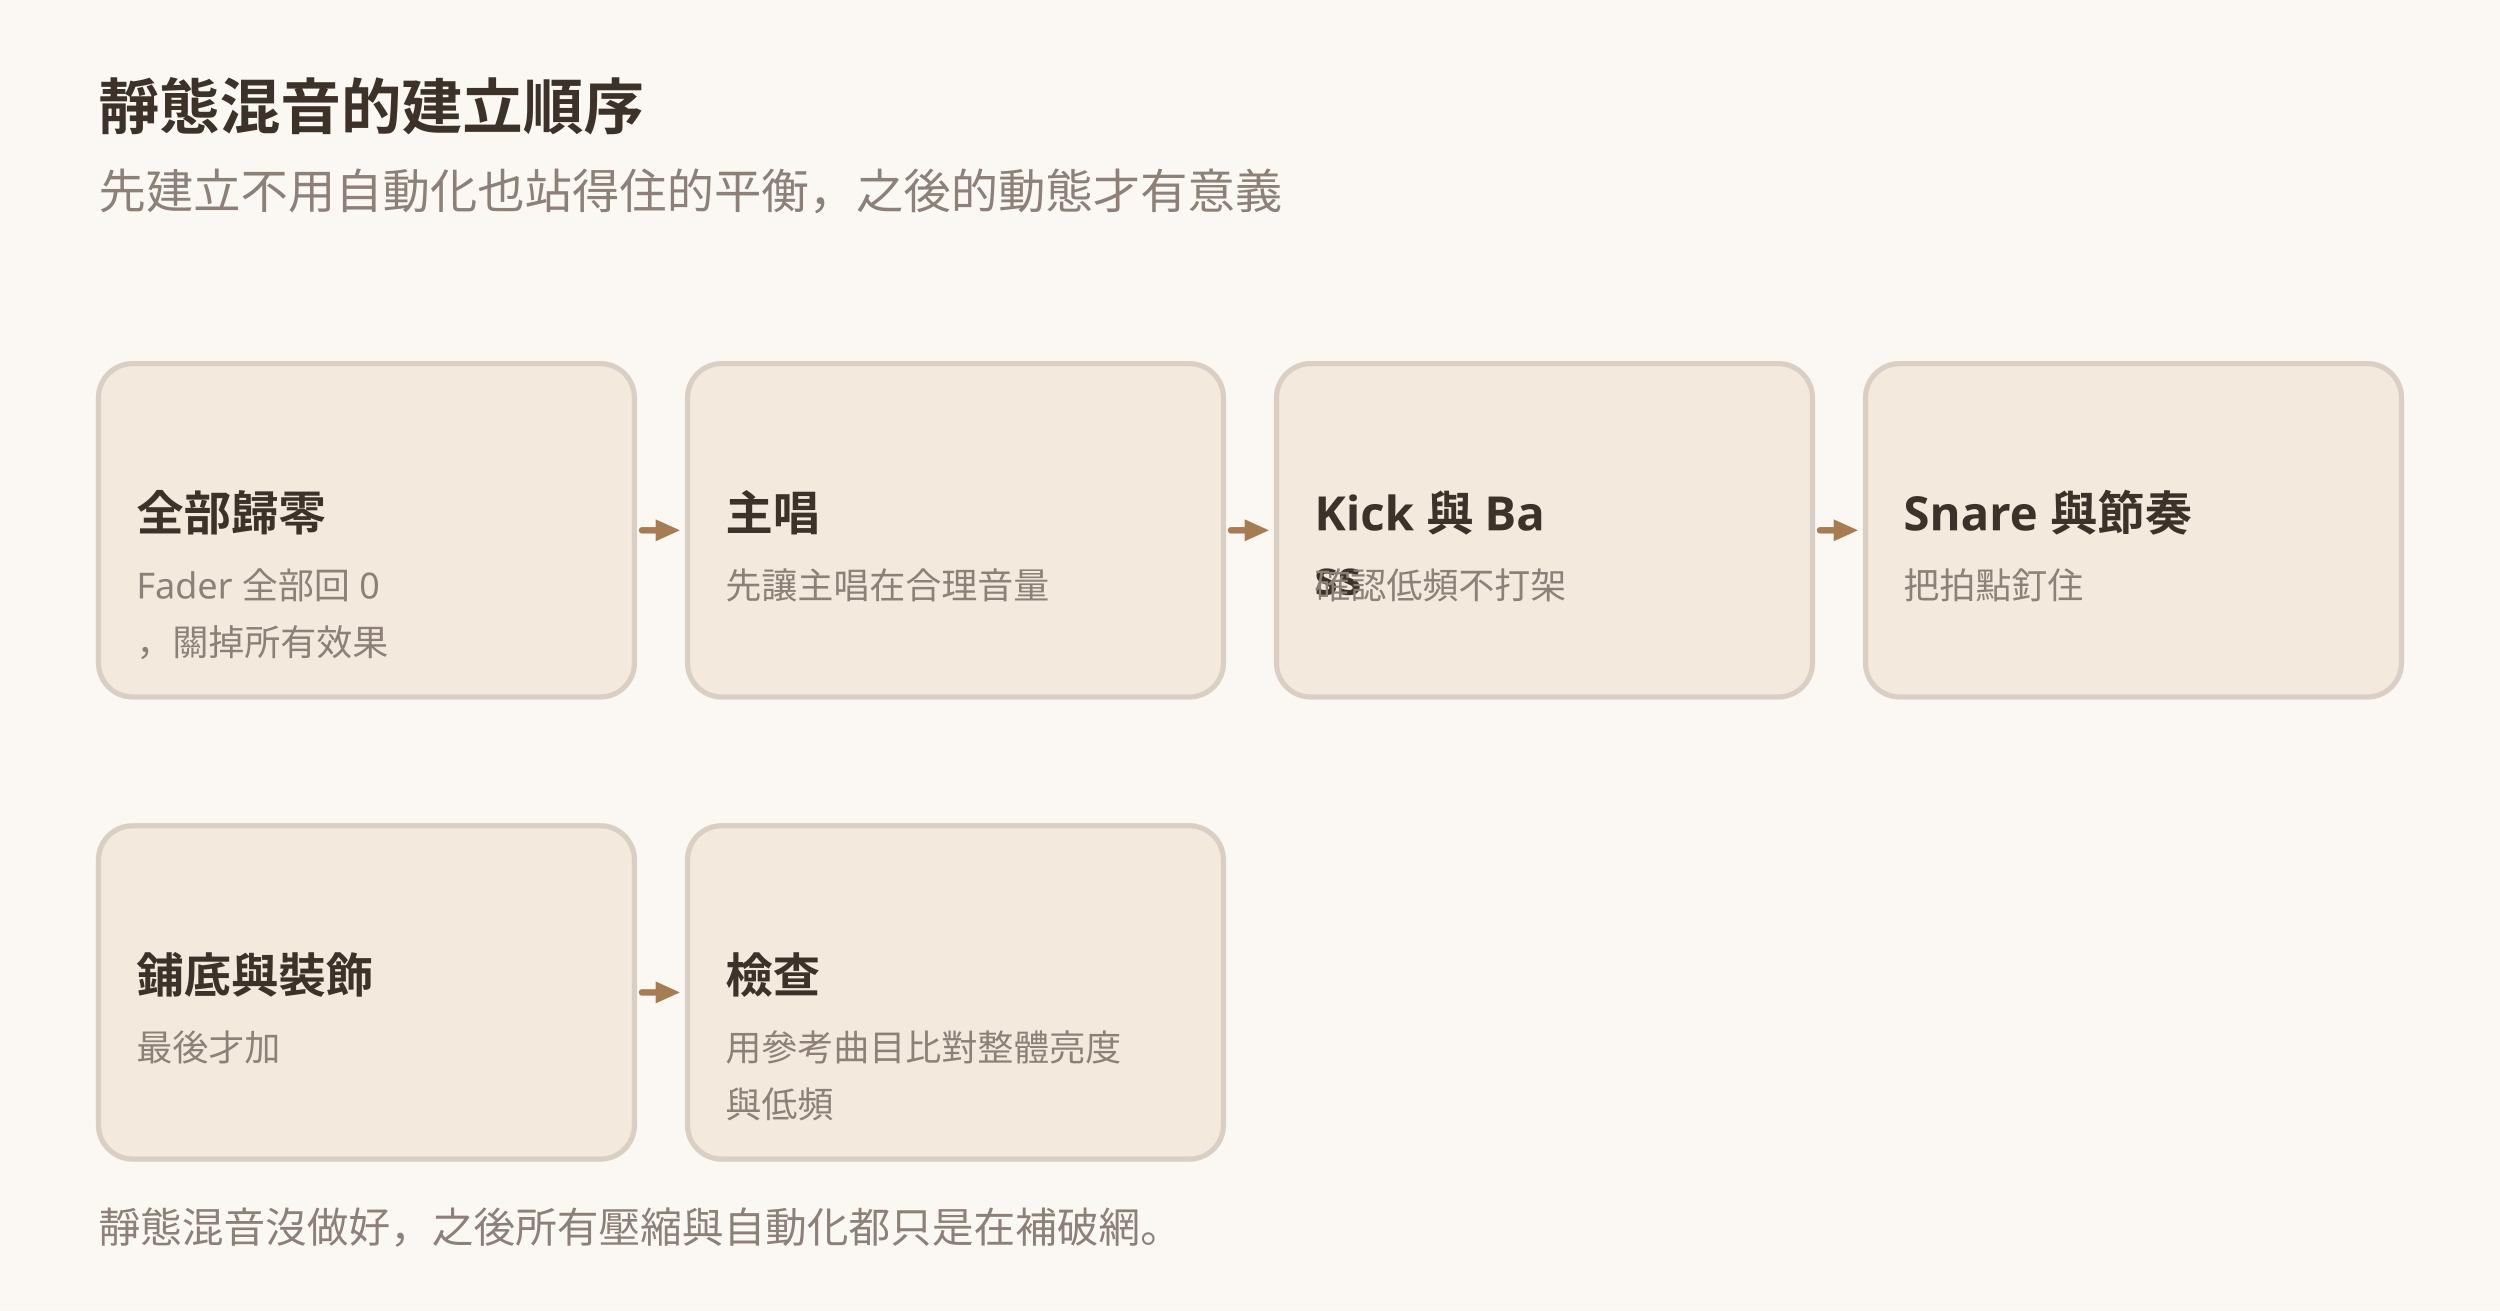
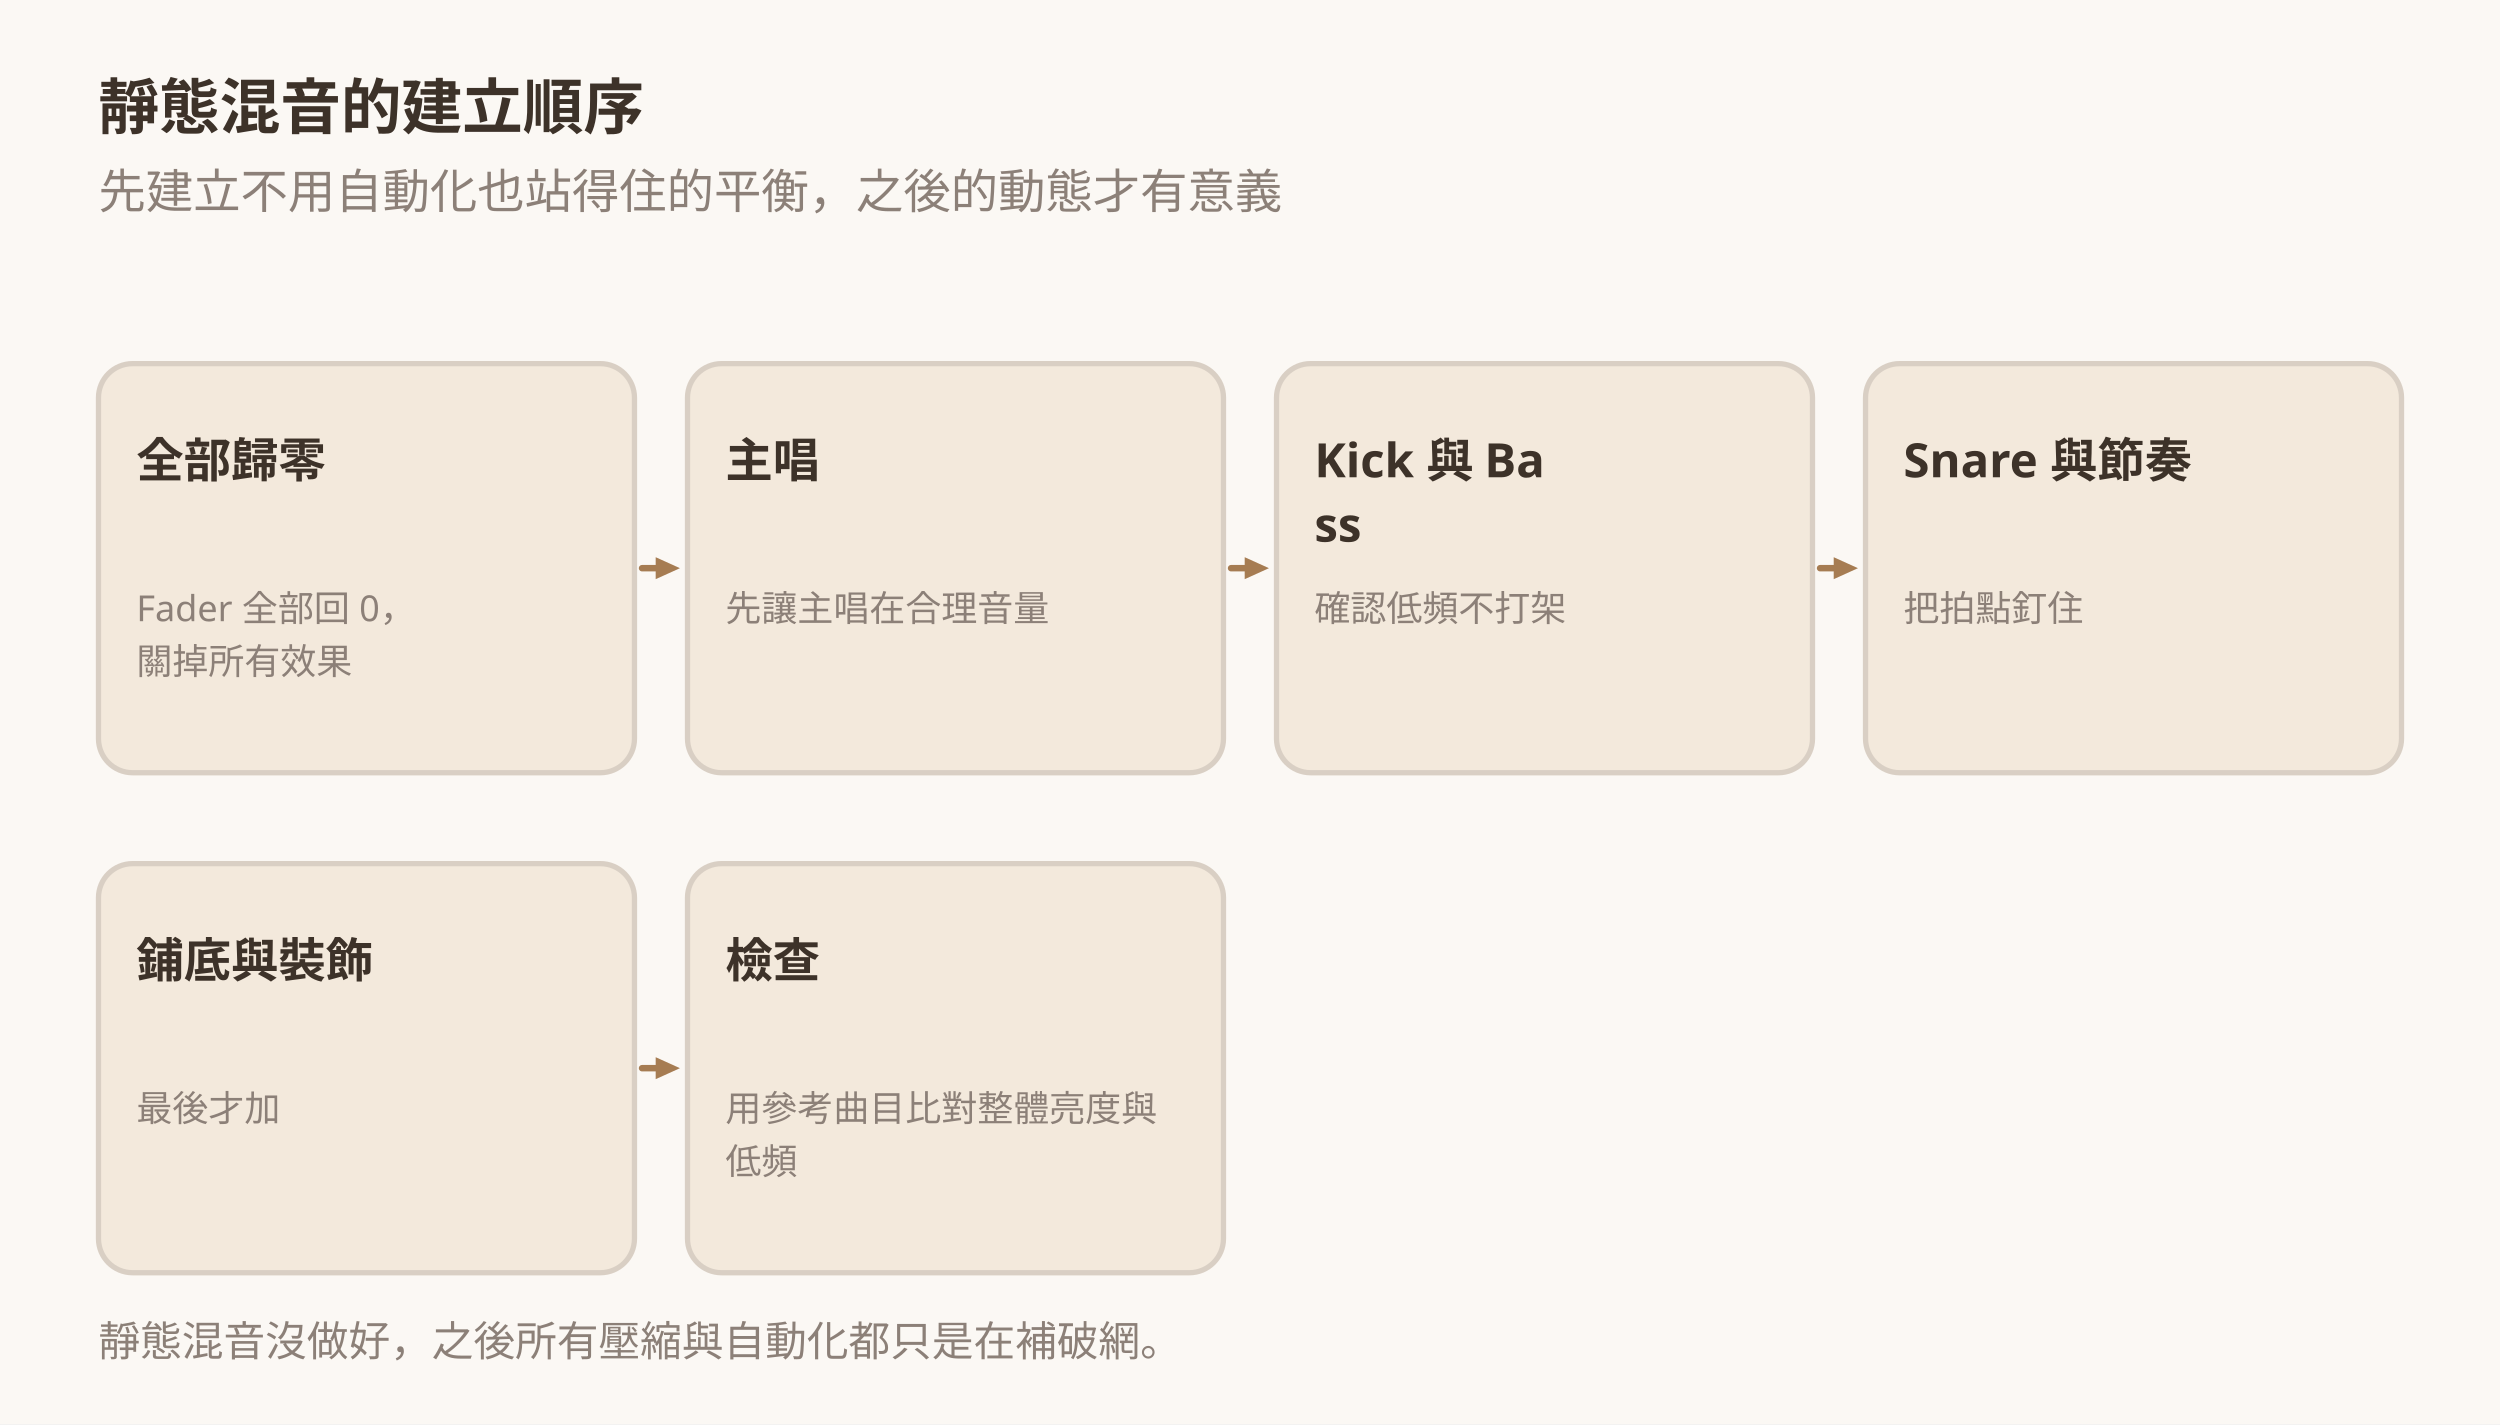
- <svg xmlns="http://www.w3.org/2000/svg" viewBox="0 0 660 346" role="img" aria-label="靜態混音的建立順序">
-   <rect width="660" height="346" fill="#FBF8F4" />
+ <svg xmlns="http://www.w3.org/2000/svg" viewBox="0 0 660 376" role="img" aria-label="靜態混音的建立順序">
+   <rect width="660" height="376" fill="#FBF8F4" />
  <style>
    .t   { font-family: 'Noto Sans TC','PingFang TC','Microsoft JhengHei',system-ui,sans-serif; fill: #3D3229; }
    .tb  { font-family: 'Noto Sans TC','PingFang TC','Microsoft JhengHei',system-ui,sans-serif; fill: #3D3229; font-weight: 700; }
    .ts  { font-family: 'Noto Sans TC','PingFang TC','Microsoft JhengHei',system-ui,sans-serif; fill: #8C8078; }
    .num { font-family: 'Noto Sans TC','PingFang TC','Microsoft JhengHei',system-ui,sans-serif; fill: #FFFFFF; font-weight: 700; font-size: 11px; }
    .ink { fill: none; stroke: #3D3229; stroke-width: 1.6; stroke-linejoin: round; stroke-linecap: round; }
    .thin{ fill: none; stroke: #D9CFC4; stroke-width: 1.1; }
    .dash{ fill: none; stroke: #D9CFC4; stroke-width: 1.1; stroke-dasharray: 4 5; }
    .lead{ fill: none; stroke: #8C8078; stroke-width: 1; }
    .acc { fill: none; stroke: #A67C52; stroke-width: 2; stroke-linejoin: round; stroke-linecap: round; }
    .blue{ fill: none; stroke: #6B8FBF; stroke-width: 2; stroke-linejoin: round; stroke-linecap: round; }
    .green{ fill: none; stroke: #6F8F6A; stroke-width: 2; stroke-linejoin: round; stroke-linecap: round; }
    .red { fill: none; stroke: #B0563F; stroke-width: 2; stroke-linejoin: round; stroke-linecap: round; }
    .dot { fill: #3D3229; }
  </style>
  <text x="26" y="34" class="tb" font-size="16">靜態混音的建立順序</text>
  <text x="26" y="55" class="ts" font-size="12.5">先建立不用自動化也站得住的平衡，之後的動態才有意義</text>
  <circle cx="38.0" cy="110" r="10" fill="#A67C52" />
  <text x="38.0" y="114" text-anchor="middle" class="num">1</text>
-   <rect x="26.0" y="96" width="141.5" height="88" rx="9" fill="#F3E9DC" stroke="#D9CFC4" stroke-width="1.4" />
-   <text x="36.0" y="140" class="t" font-size="12.5" font-weight="700">全部歸零</text>
-   <text x="36.0" y="158" class="ts" font-size="9.5" fill="#8C8078">Fader 全部回 0</text>
-   <text x="36.0" y="173" class="ts" font-size="9.5" fill="#8C8078">，關掉所有效果</text>
-   <path d="M169.5 140.0 L173.2 140.0" fill="none" stroke="#A67C52" stroke-width="1.7" stroke-linecap="round" />
-   <path d="M179.5 140.0 L173.1 142.9 L173.1 137.1 Z" fill="#A67C52" />
+   <rect x="26.0" y="96" width="141.5" height="108" rx="9" fill="#F3E9DC" stroke="#D9CFC4" stroke-width="1.4" />
+   <text x="36.0" y="126" class="t" font-size="12.5" font-weight="700">全部歸零</text>
+   <text x="36.0" y="164" class="ts" font-size="9.5" fill="#8C8078">Fader 全部回 0，</text>
+   <text x="36.0" y="178" class="ts" font-size="9.5" fill="#8C8078">關掉所有效果</text>
+   <path d="M169.5 150.0 L173.2 150.0" fill="none" stroke="#A67C52" stroke-width="1.7" stroke-linecap="round" />
+   <path d="M179.5 150.0 L173.1 152.9 L173.1 147.1 Z" fill="#A67C52" />
  <circle cx="193.5" cy="110" r="10" fill="#A67C52" />
  <text x="193.5" y="114" text-anchor="middle" class="num">2</text>
-   <rect x="181.5" y="96" width="141.5" height="88" rx="9" fill="#F3E9DC" stroke="#D9CFC4" stroke-width="1.4" />
-   <text x="191.5" y="140" class="t" font-size="12.5" font-weight="700">主唱</text>
-   <text x="191.5" y="158" class="ts" font-size="9.5" fill="#8C8078">先讓主唱在合理音量</text>
-   <path d="M325.0 140.0 L328.7 140.0" fill="none" stroke="#A67C52" stroke-width="1.7" stroke-linecap="round" />
-   <path d="M335.0 140.0 L328.6 142.9 L328.6 137.1 Z" fill="#A67C52" />
+   <rect x="181.5" y="96" width="141.5" height="108" rx="9" fill="#F3E9DC" stroke="#D9CFC4" stroke-width="1.4" />
+   <text x="191.5" y="126" class="t" font-size="12.5" font-weight="700">主唱</text>
+   <text x="191.5" y="164" class="ts" font-size="9.5" fill="#8C8078">先讓主唱在合理音量</text>
+   <path d="M325.0 150.0 L328.7 150.0" fill="none" stroke="#A67C52" stroke-width="1.7" stroke-linecap="round" />
+   <path d="M335.0 150.0 L328.6 152.9 L328.6 147.1 Z" fill="#A67C52" />
  <circle cx="349.0" cy="110" r="10" fill="#A67C52" />
  <text x="349.0" y="114" text-anchor="middle" class="num">3</text>
-   <rect x="337.0" y="96" width="141.5" height="88" rx="9" fill="#F3E9DC" stroke="#D9CFC4" stroke-width="1.4" />
-   <text x="347.0" y="140" class="t" font-size="12.5" font-weight="700">Kick 與 Ba</text>
-   <text x="347.0" y="157" class="t" font-size="12.5" font-weight="700">ss</text>
-   <text x="347.0" y="158" class="ts" font-size="9.5" fill="#8C8078">確認低頻不打架</text>
-   <path d="M480.5 140.0 L484.2 140.0" fill="none" stroke="#A67C52" stroke-width="1.7" stroke-linecap="round" />
-   <path d="M490.5 140.0 L484.1 142.9 L484.1 137.1 Z" fill="#A67C52" />
+   <rect x="337.0" y="96" width="141.5" height="108" rx="9" fill="#F3E9DC" stroke="#D9CFC4" stroke-width="1.4" />
+   <text x="347.0" y="126" class="t" font-size="12.5" font-weight="700">Kick 與 Ba</text>
+   <text x="347.0" y="143" class="t" font-size="12.5" font-weight="700">ss</text>
+   <text x="347.0" y="164" class="ts" font-size="9.5" fill="#8C8078">確認低頻不打架</text>
+   <path d="M480.5 150.0 L484.2 150.0" fill="none" stroke="#A67C52" stroke-width="1.7" stroke-linecap="round" />
+   <path d="M490.5 150.0 L484.1 152.9 L484.1 147.1 Z" fill="#A67C52" />
  <circle cx="504.5" cy="110" r="10" fill="#A67C52" />
  <text x="504.5" y="114" text-anchor="middle" class="num">4</text>
-   <rect x="492.5" y="96" width="141.5" height="88" rx="9" fill="#F3E9DC" stroke="#D9CFC4" stroke-width="1.4" />
-   <text x="502.5" y="140" class="t" font-size="12.5" font-weight="700">Snare 與節奏</text>
-   <text x="502.5" y="158" class="ts" font-size="9.5" fill="#8C8078">把拍點釘住</text>
-   <circle cx="38.0" cy="232" r="10" fill="#A67C52" />
-   <text x="38.0" y="236" text-anchor="middle" class="num">5</text>
-   <rect x="26.0" y="218" width="141.5" height="88" rx="9" fill="#F3E9DC" stroke="#D9CFC4" stroke-width="1.4" />
-   <text x="36.0" y="262" class="t" font-size="12.5" font-weight="700">鋪底與裝飾</text>
-   <text x="36.0" y="280" class="ts" font-size="9.5" fill="#8C8078">最後才加</text>
-   <path d="M169.5 262.0 L173.2 262.0" fill="none" stroke="#A67C52" stroke-width="1.7" stroke-linecap="round" />
-   <path d="M179.5 262.0 L173.1 264.9 L173.1 259.1 Z" fill="#A67C52" />
-   <circle cx="193.5" cy="232" r="10" fill="#A67C52" />
-   <text x="193.5" y="236" text-anchor="middle" class="num">6</text>
-   <rect x="181.5" y="218" width="141.5" height="88" rx="9" fill="#F3E9DC" stroke="#D9CFC4" stroke-width="1.4" />
-   <text x="191.5" y="262" class="t" font-size="12.5" font-weight="700">檢查</text>
-   <text x="191.5" y="280" class="ts" font-size="9.5" fill="#8C8078">用參考曲目比對整體亮度</text>
-   <text x="191.5" y="295" class="ts" font-size="9.5" fill="#8C8078">與低頻</text>
-   <text x="26" y="328" class="ts" font-size="11">靜態混音沒做好，之後所有壓縮與自動化都只是在補破網。</text>
+   <rect x="492.5" y="96" width="141.5" height="108" rx="9" fill="#F3E9DC" stroke="#D9CFC4" stroke-width="1.4" />
+   <text x="502.5" y="126" class="t" font-size="12.5" font-weight="700">Snare 與節奏</text>
+   <text x="502.5" y="164" class="ts" font-size="9.5" fill="#8C8078">把拍點釘住</text>
+   <circle cx="38.0" cy="242" r="10" fill="#A67C52" />
+   <text x="38.0" y="246" text-anchor="middle" class="num">5</text>
+   <rect x="26.0" y="228" width="141.5" height="108" rx="9" fill="#F3E9DC" stroke="#D9CFC4" stroke-width="1.4" />
+   <text x="36.0" y="258" class="t" font-size="12.5" font-weight="700">鋪底與裝飾</text>
+   <text x="36.0" y="296" class="ts" font-size="9.5" fill="#8C8078">最後才加</text>
+   <path d="M169.5 282.0 L173.2 282.0" fill="none" stroke="#A67C52" stroke-width="1.7" stroke-linecap="round" />
+   <path d="M179.5 282.0 L173.1 284.9 L173.1 279.1 Z" fill="#A67C52" />
+   <circle cx="193.5" cy="242" r="10" fill="#A67C52" />
+   <text x="193.5" y="246" text-anchor="middle" class="num">6</text>
+   <rect x="181.5" y="228" width="141.5" height="108" rx="9" fill="#F3E9DC" stroke="#D9CFC4" stroke-width="1.4" />
+   <text x="191.5" y="258" class="t" font-size="12.5" font-weight="700">檢查</text>
+   <text x="191.5" y="296" class="ts" font-size="9.5" fill="#8C8078">用參考曲目比對整體亮度與</text>
+   <text x="191.5" y="310" class="ts" font-size="9.5" fill="#8C8078">低頻</text>
+   <text x="26" y="358" class="ts" font-size="11">靜態混音沒做好，之後所有壓縮與自動化都只是在補破網。</text>
</svg>
